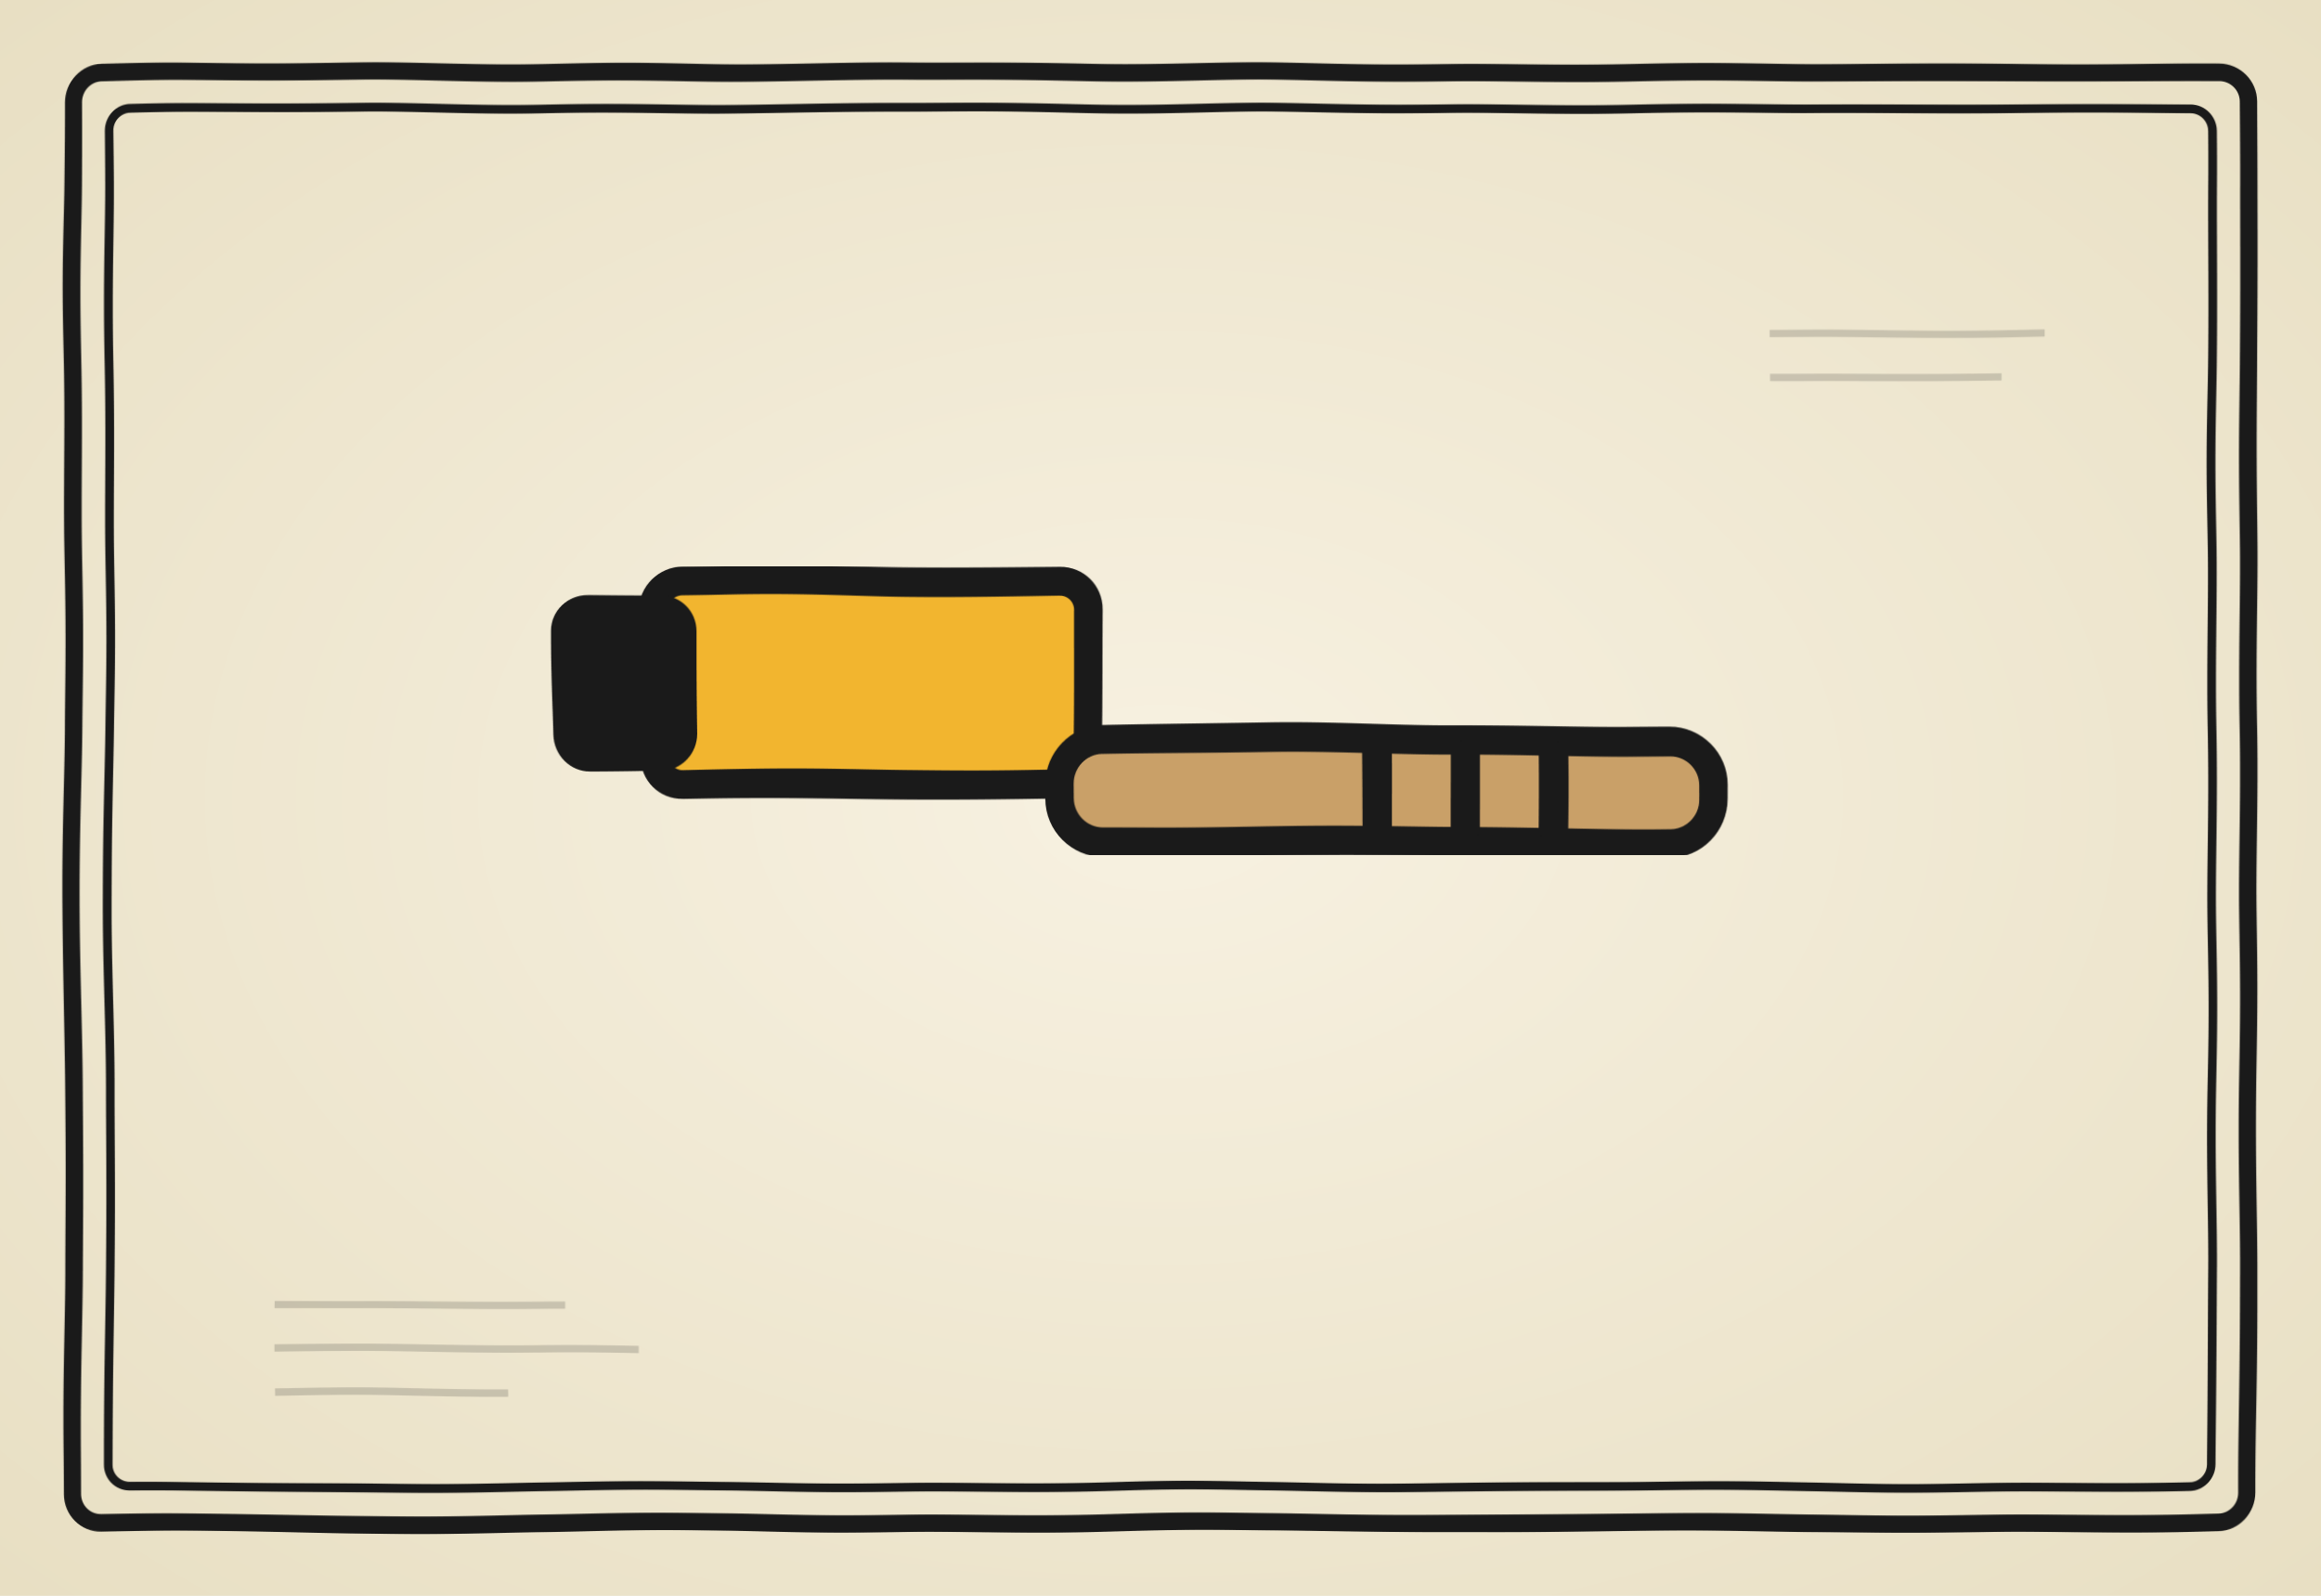
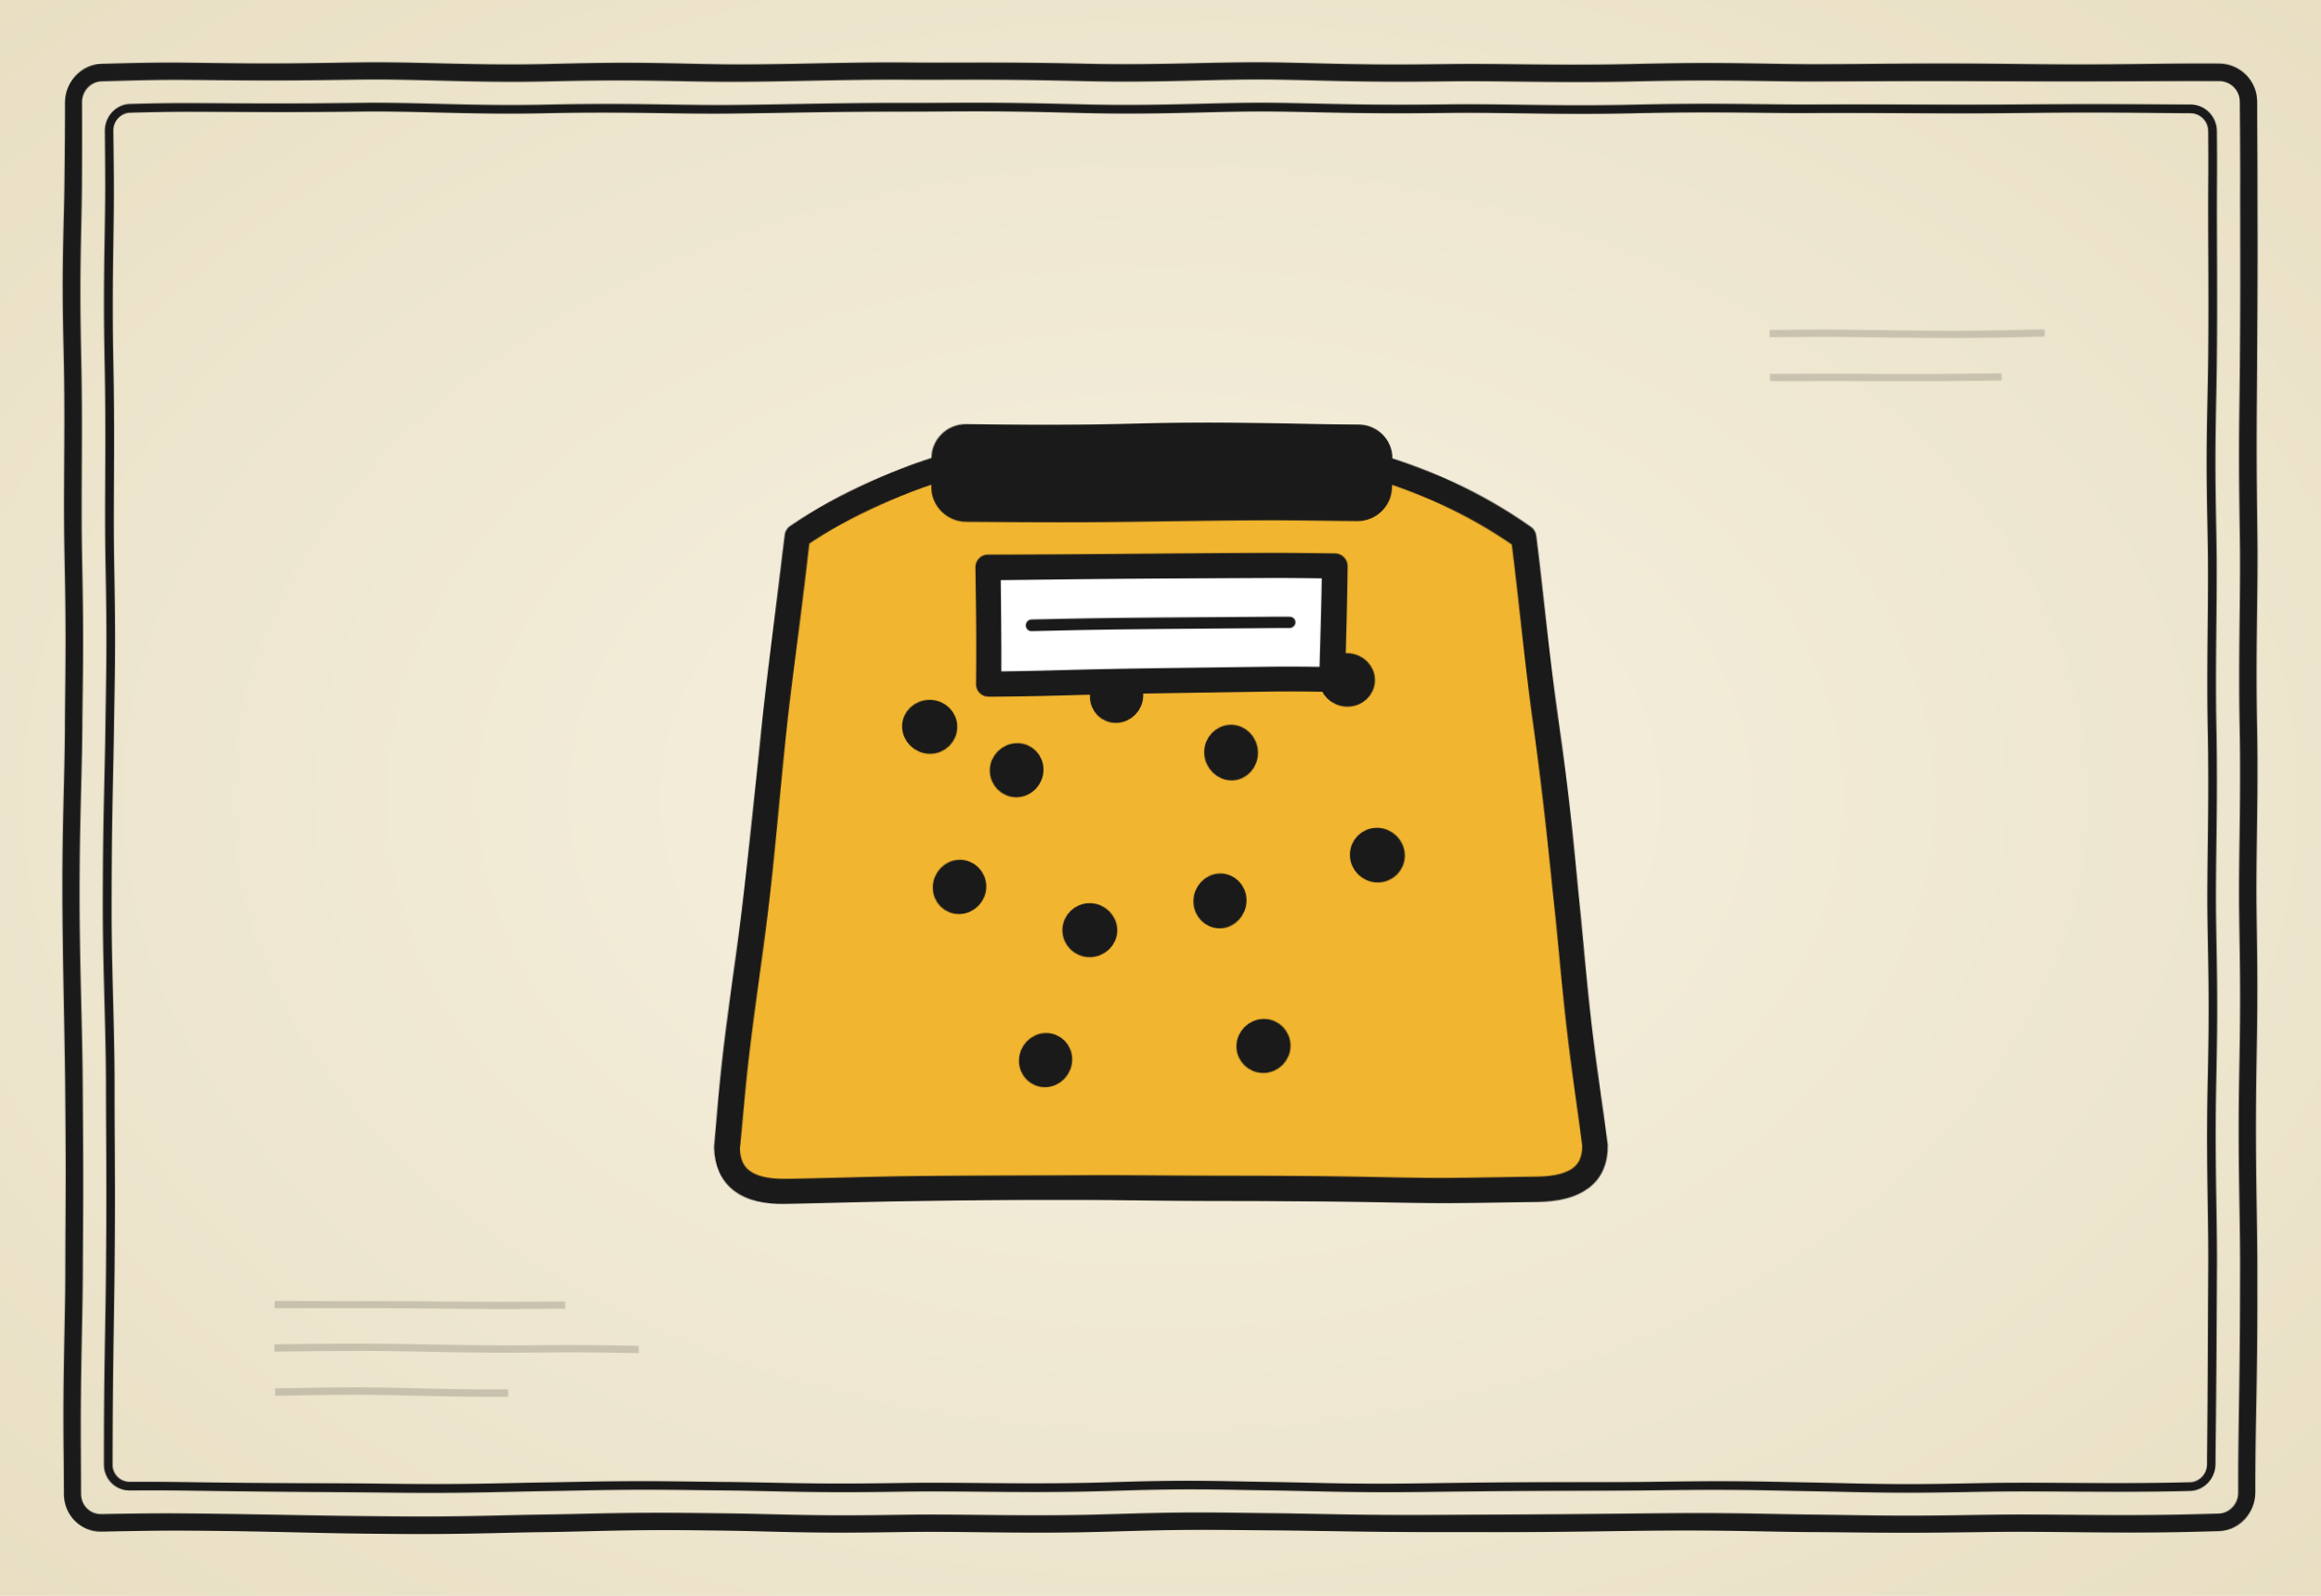
<svg xmlns="http://www.w3.org/2000/svg" viewBox="0 0 320 220" role="img" aria-label="das Ölbindemittel">
  <defs>
    <radialGradient id="paper" cx="50%" cy="50%" r="70%">
      <stop offset="0%" stop-color="#f7f1e1" />
      <stop offset="100%" stop-color="#e8dfc3" />
    </radialGradient>
    <filter id="sketch" x="-5%" y="-5%" width="110%" height="110%">
      <feTurbulence type="fractalNoise" baseFrequency="0.02" numOctaves="2" seed="931" />
      <feDisplacementMap in="SourceGraphic" scale="1.8" />
    </filter>
    <filter id="sketchLight" x="-5%" y="-5%" width="110%" height="110%">
      <feTurbulence type="fractalNoise" baseFrequency="0.04" numOctaves="1" seed="934" />
      <feDisplacementMap in="SourceGraphic" scale="1.1" />
    </filter>
  </defs>
  <rect width="320" height="220" fill="url(#paper)" />
  <g fill="none" stroke="#1a1a1a" stroke-linecap="round" stroke-linejoin="round" filter="url(#sketchLight)">
    <rect x="10" y="10" width="300" height="200" stroke-width="2.4" rx="4" />
    <rect x="15" y="15" width="290" height="190" stroke-width="1.2" rx="3" />
  </g>
  <g stroke="#1a1a1a" stroke-width="1" opacity="0.18" filter="url(#sketchLight)">
    <line x1="38" y1="180" x2="78" y2="180" />
    <line x1="38" y1="186" x2="88" y2="186" />
    <line x1="38" y1="192" x2="70" y2="192" />
    <line x1="244" y1="46" x2="282" y2="46" />
    <line x1="244" y1="52" x2="276" y2="52" />
  </g>
  <g filter="url(#sketch)">
-     <g stroke="#1a1a1a" stroke-width="4" stroke-linejoin="round" stroke-linecap="round" fill="#f2b52f">
-       <rect x="90" y="80" width="60" height="28" rx="4" />
-       <rect x="78" y="84" width="16" height="20" rx="3" fill="#1a1a1a" />
-       <rect x="146" y="102" width="90" height="14" rx="6" fill="#c9a068" />
-       <line x1="190" y1="104" x2="190" y2="114" />
-       <line x1="202" y1="104" x2="202" y2="114" />
-       <line x1="214" y1="104" x2="214" y2="114" />
+     <g stroke="#1a1a1a" stroke-width="3.5" stroke-linejoin="round" stroke-linecap="round">
+       <path d="M 110 74 Q 130 60 160 60 Q 190 60 210 74 L 220 158 Q 220 164 212 164 L 108 164 Q 100 164 100 158 Z" fill="#f2b52f" />
+       <rect x="130" y="60" width="60" height="10" rx="3" fill="#1a1a1a" />
+       <circle cx="128" cy="100" r="2" fill="#1a1a1a" />
+       <circle cx="140" cy="106" r="2" fill="#1a1a1a" />
+       <circle cx="154" cy="96" r="2" fill="#1a1a1a" />
+       <circle cx="170" cy="104" r="2" fill="#1a1a1a" />
+       <circle cx="186" cy="94" r="2" fill="#1a1a1a" />
+       <circle cx="132" cy="122" r="2" fill="#1a1a1a" />
+       <circle cx="150" cy="128" r="2" fill="#1a1a1a" />
+       <circle cx="168" cy="124" r="2" fill="#1a1a1a" />
+       <circle cx="190" cy="118" r="2" fill="#1a1a1a" />
+       <circle cx="144" cy="146" r="2" fill="#1a1a1a" />
+       <circle cx="174" cy="144" r="2" fill="#1a1a1a" />
+       <rect x="136" y="78" width="48" height="16" fill="#ffffff" />
+       <line x1="142" y1="86" x2="178" y2="86" stroke-width="1.6" />
    </g>
  </g>
</svg>
